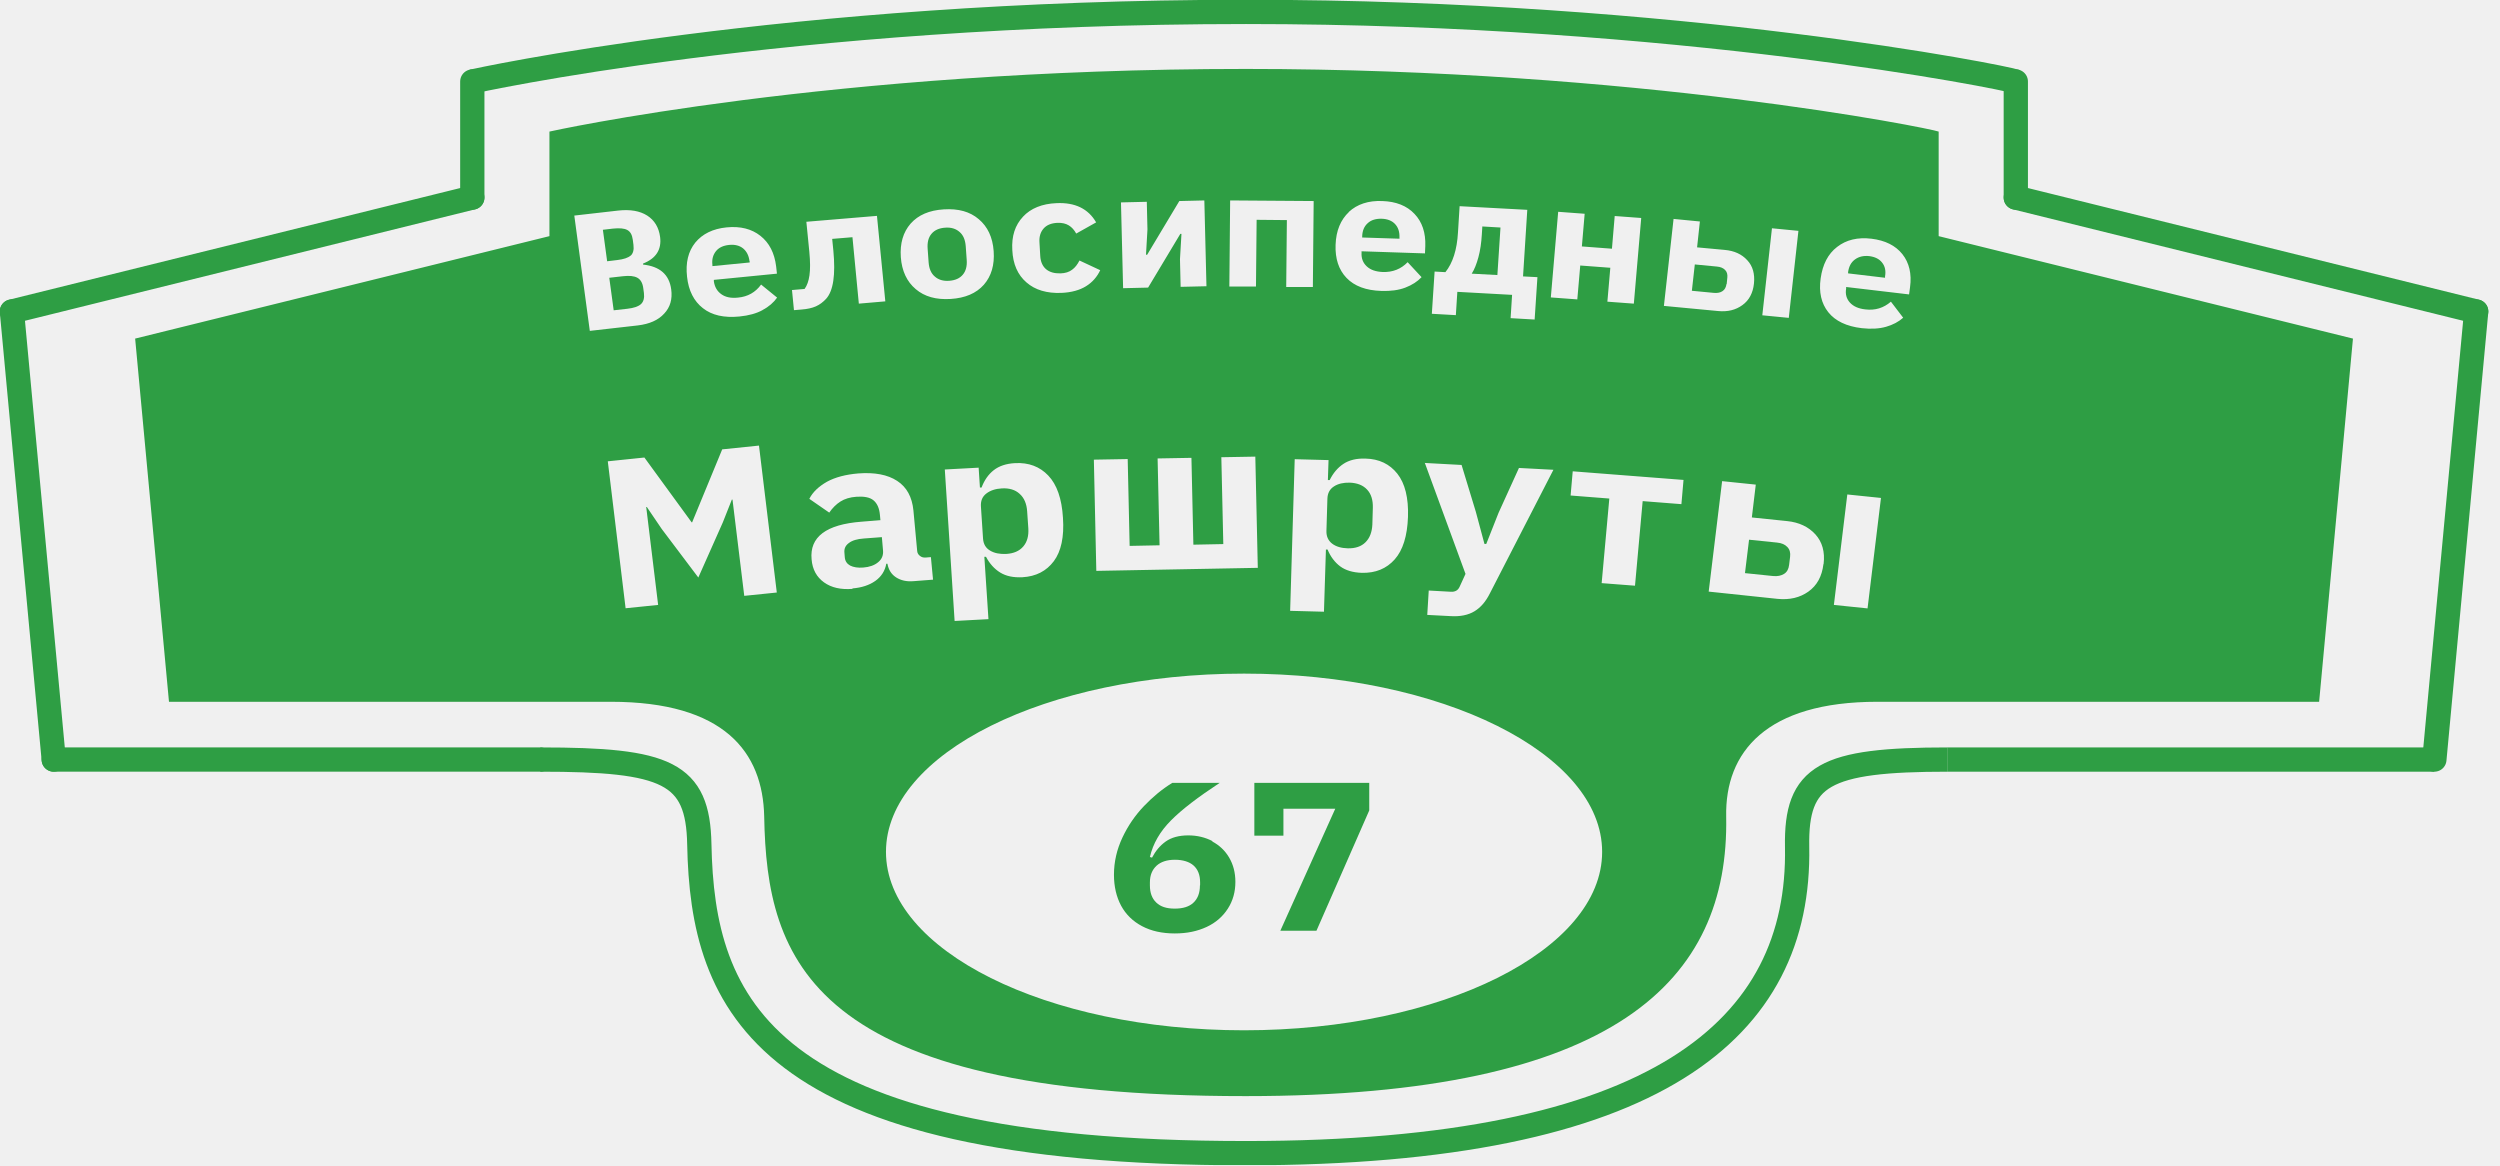
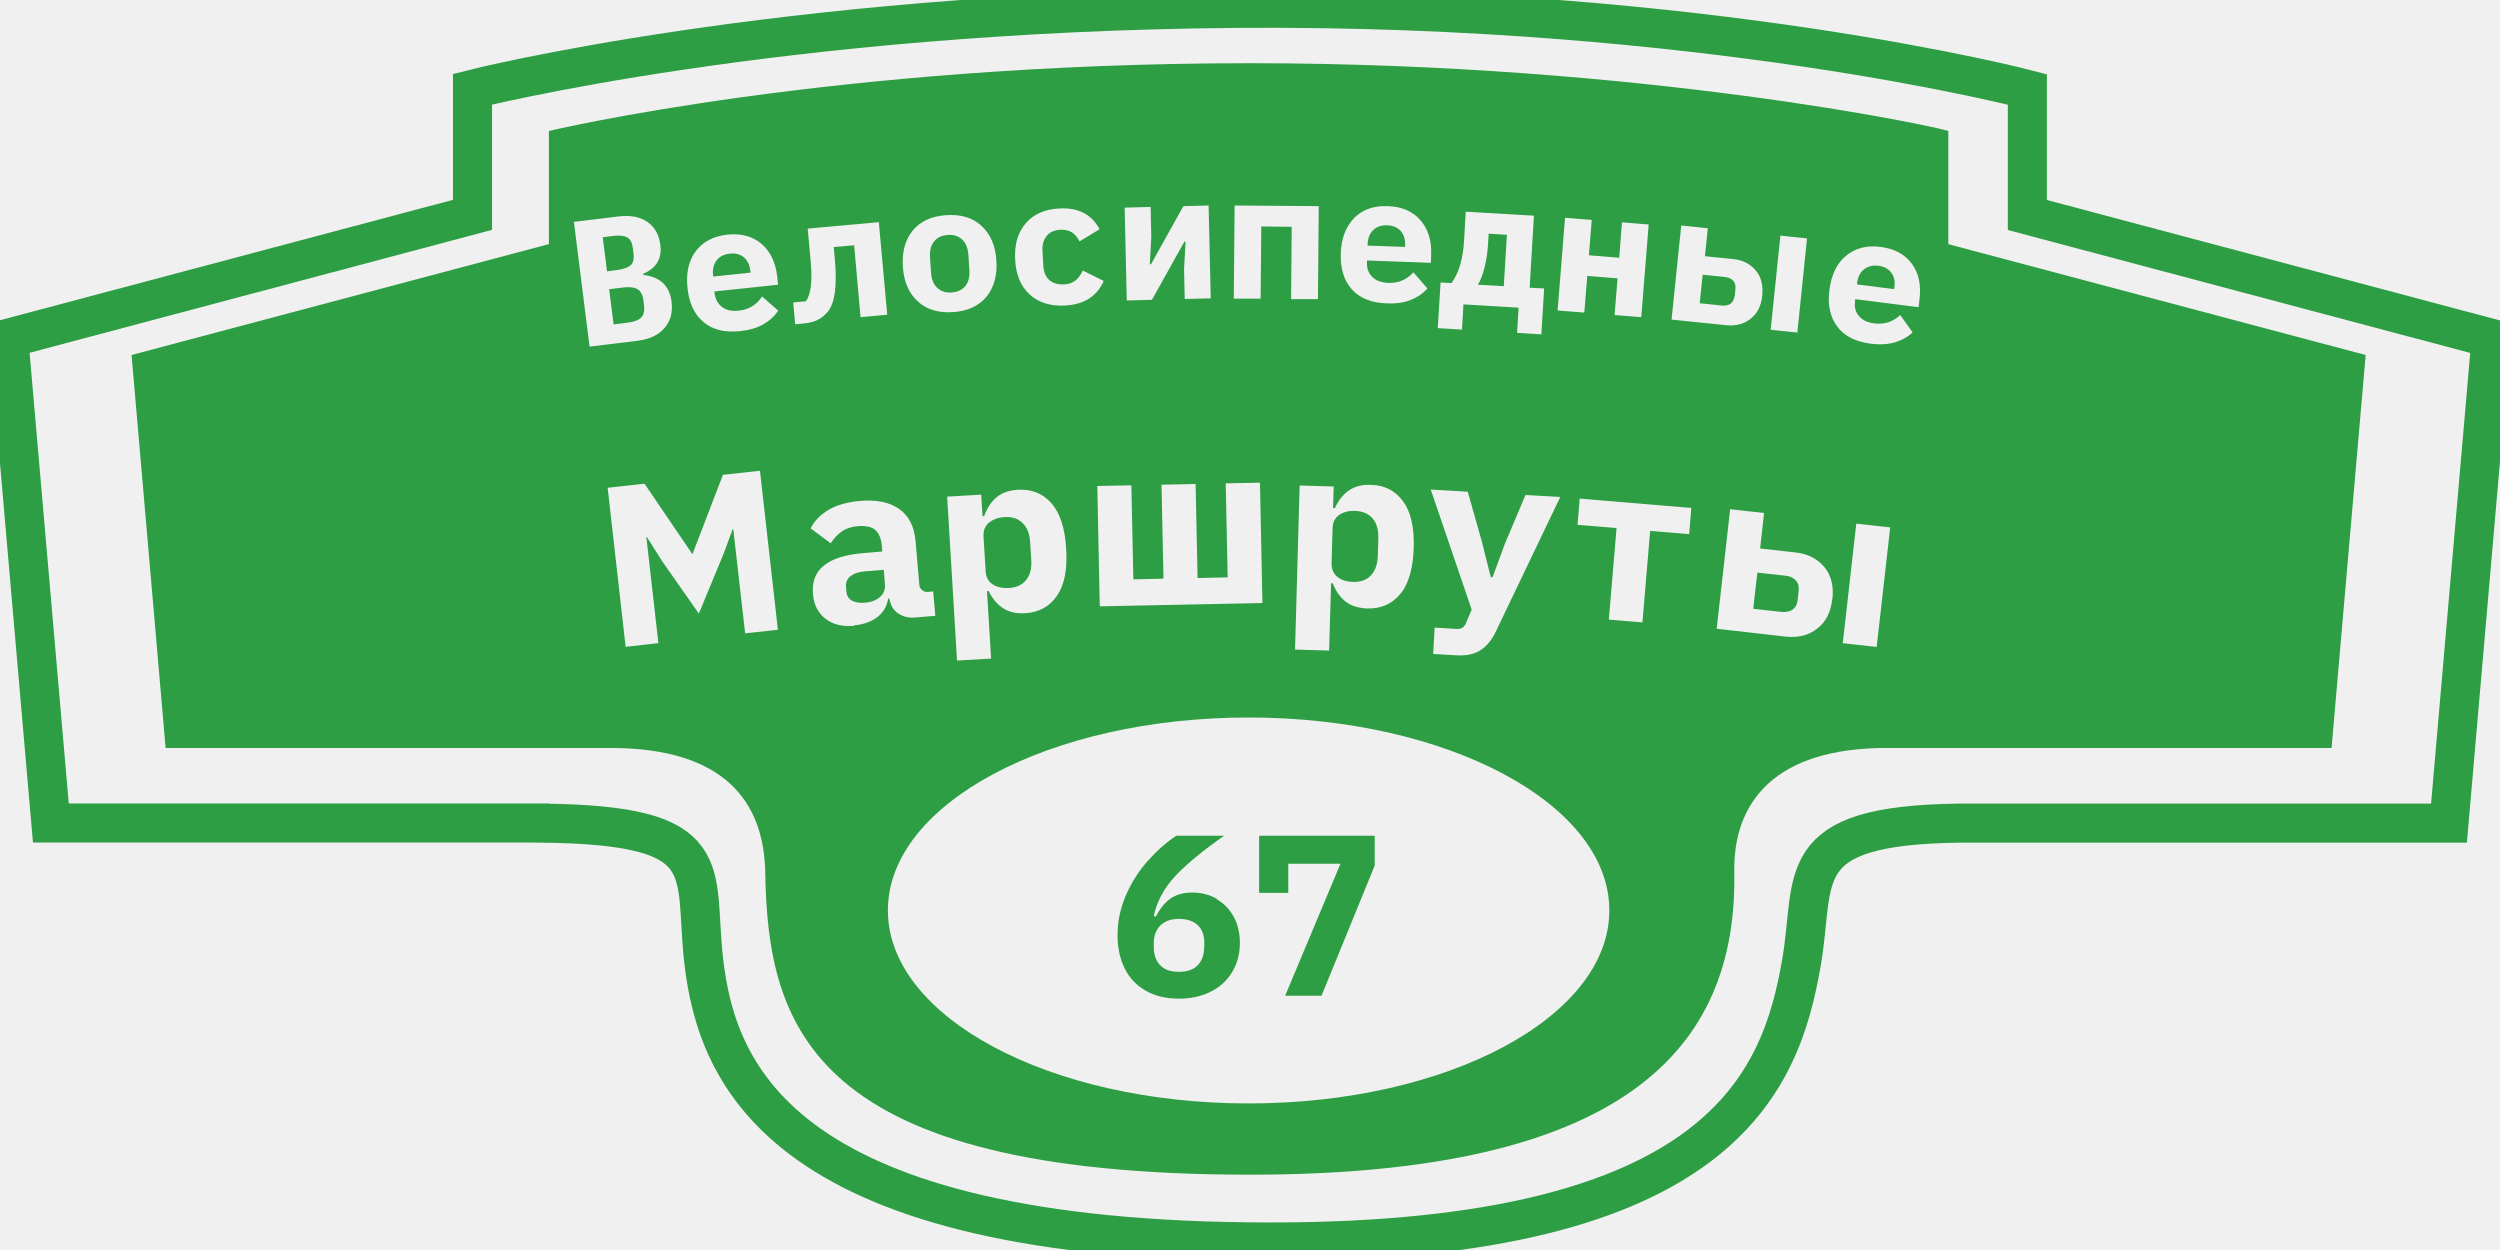
- <svg xmlns="http://www.w3.org/2000/svg" width="103" height="48" viewBox="0 0 103 48" fill="none">
-   <g clip-path="url(#clip0_126_2738)">
-     <path d="M22.26 31.294H2.214" stroke="#2E9E44" stroke-miterlimit="10" stroke-linecap="round" />
-     <path d="M2.214 31.294L0.491 12.834" stroke="#2E9E44" stroke-miterlimit="10" stroke-linecap="round" />
-     <path d="M102.019 12.834L100.296 31.294" stroke="#2E9E44" stroke-miterlimit="10" stroke-linecap="round" />
-     <path d="M19.459 8.139L0.491 12.834" stroke="#2E9E44" stroke-miterlimit="10" stroke-linecap="round" />
-     <path d="M102.019 12.834L83.051 8.139" stroke="#2E9E44" stroke-miterlimit="10" stroke-linecap="round" />
-     <path d="M19.459 8.14V3.358" stroke="#2E9E44" stroke-miterlimit="10" stroke-linecap="round" />
-     <path d="M83.051 8.14V3.358" stroke="#2E9E44" stroke-miterlimit="10" stroke-linecap="round" />
-     <path d="M19.459 3.358C19.459 3.358 32.32 0.49 51.336 0.49C69.2 0.49 82.633 3.196 83.051 3.358" stroke="#2E9E44" stroke-miterlimit="10" />
-     <path d="M100.295 31.294H80.25" stroke="#2E9E44" stroke-miterlimit="10" />
-     <path d="M22.26 31.294C27.465 31.294 28.758 31.824 28.812 34.786C28.94 41.332 31.344 47.517 51.336 47.51C68.304 47.51 74.183 42.373 74.041 34.892C73.987 31.93 75.166 31.294 80.25 31.294" stroke="#2E9E44" stroke-miterlimit="10" />
-     <path d="M38.515 11.394C38.663 11.525 38.858 11.587 39.107 11.569C39.357 11.55 39.538 11.469 39.666 11.319C39.794 11.169 39.848 10.964 39.828 10.702L39.788 10.141C39.767 9.879 39.687 9.686 39.532 9.555C39.384 9.424 39.188 9.361 38.939 9.38C38.69 9.399 38.508 9.48 38.38 9.63C38.252 9.779 38.199 9.985 38.219 10.247L38.259 10.808C38.279 11.07 38.36 11.263 38.515 11.394Z" fill="#2E9E44" />
-     <path d="M25.984 10.534C26.085 10.44 26.125 10.29 26.098 10.085L26.071 9.879C26.044 9.673 25.97 9.542 25.842 9.474C25.715 9.405 25.519 9.393 25.257 9.418L24.839 9.467L25.014 10.764L25.432 10.714C25.694 10.683 25.883 10.621 25.984 10.527V10.534Z" fill="#2E9E44" />
-     <path d="M26.529 12.067L26.502 11.868C26.475 11.662 26.395 11.519 26.26 11.444C26.125 11.369 25.93 11.35 25.66 11.381L25.102 11.444L25.284 12.784L25.842 12.722C26.112 12.691 26.3 12.628 26.408 12.529C26.516 12.429 26.556 12.273 26.529 12.061V12.067Z" fill="#2E9E44" />
-     <path d="M54.649 21.874C54.642 22.099 54.723 22.273 54.884 22.398C55.046 22.522 55.268 22.585 55.531 22.591C55.84 22.597 56.083 22.516 56.258 22.342C56.433 22.167 56.527 21.924 56.541 21.612L56.561 20.914C56.568 20.602 56.494 20.353 56.325 20.172C56.157 19.991 55.921 19.898 55.611 19.885C55.349 19.879 55.127 19.929 54.958 20.041C54.783 20.153 54.696 20.322 54.689 20.546L54.649 21.874Z" fill="#2E9E44" />
-     <path d="M41.458 22.822C41.767 22.803 41.996 22.703 42.158 22.516C42.319 22.329 42.387 22.08 42.367 21.768L42.319 21.07C42.299 20.758 42.198 20.515 42.01 20.347C41.828 20.178 41.579 20.104 41.276 20.122C41.013 20.135 40.798 20.209 40.636 20.334C40.474 20.459 40.4 20.633 40.414 20.864L40.501 22.186C40.515 22.41 40.609 22.578 40.791 22.684C40.966 22.791 41.188 22.834 41.451 22.822H41.458Z" fill="#2E9E44" />
-     <path d="M71.139 11.706L71.166 11.438C71.18 11.306 71.153 11.201 71.072 11.12C70.991 11.039 70.883 10.995 70.735 10.982L69.826 10.895L69.705 11.98L70.614 12.067C70.762 12.08 70.883 12.055 70.971 11.992C71.065 11.93 71.112 11.83 71.132 11.699L71.139 11.706Z" fill="#2E9E44" />
-     <path d="M57.658 9.779C57.665 9.548 57.605 9.368 57.477 9.231C57.349 9.093 57.16 9.019 56.925 9.012C56.689 9.006 56.493 9.062 56.352 9.193C56.204 9.324 56.13 9.505 56.123 9.729V9.785L57.658 9.835V9.779Z" fill="#2E9E44" />
-     <path d="M30.879 10.758C30.852 10.534 30.765 10.359 30.616 10.234C30.468 10.116 30.273 10.066 30.037 10.091C29.802 10.116 29.62 10.197 29.499 10.346C29.378 10.496 29.324 10.683 29.351 10.908V10.964L30.886 10.814V10.758H30.879Z" fill="#2E9E44" />
-     <path d="M61.82 9.374L61.072 9.33L61.052 9.655C61.032 10.004 60.985 10.322 60.911 10.596C60.837 10.87 60.749 11.095 60.635 11.275L61.692 11.332L61.82 9.374Z" fill="#2E9E44" />
-     <path d="M77.017 10.552C76.782 10.527 76.587 10.571 76.425 10.689C76.263 10.808 76.176 10.976 76.142 11.207V11.263L77.664 11.444V11.388C77.704 11.163 77.664 10.97 77.543 10.82C77.428 10.671 77.253 10.583 77.017 10.552Z" fill="#2E9E44" />
-     <path d="M79.873 9.729V5.421C79.495 5.278 67.409 2.84 51.322 2.84C34.212 2.84 22.637 5.421 22.637 5.421V9.729L5.568 13.95L6.962 28.913H25.162C29.842 28.913 31.431 30.983 31.485 33.645C31.593 39.536 33.337 45.166 51.322 45.16C66.594 45.16 71.247 40.384 71.119 33.645C71.065 30.983 72.769 28.913 77.347 28.913H95.548L96.942 13.95L79.873 9.729ZM73.004 9.405L74.095 9.511L73.698 13.096L72.607 12.99L73.004 9.411V9.405ZM68.944 9.019L70.035 9.125L69.92 10.191L71.065 10.297C71.456 10.334 71.759 10.471 71.987 10.721C72.216 10.964 72.304 11.288 72.263 11.681C72.223 12.073 72.062 12.373 71.785 12.572C71.509 12.772 71.18 12.853 70.789 12.815L68.553 12.603L68.951 9.019H68.944ZM64.197 8.726L65.288 8.807L65.173 10.153L66.412 10.247L66.526 8.9L67.618 8.981L67.314 12.51L66.224 12.429L66.345 11.032L65.106 10.939L64.985 12.335L63.894 12.254L64.197 8.726ZM58.722 19.075L60.217 19.156L60.803 21.082L61.16 22.41H61.234L61.739 21.132L62.581 19.28L64.001 19.355L61.382 24.449C61.214 24.785 61.005 25.029 60.749 25.184C60.493 25.34 60.163 25.409 59.766 25.384L58.803 25.334L58.864 24.33L59.766 24.38C59.948 24.393 60.069 24.324 60.136 24.175L60.379 23.645L58.702 19.069L58.722 19.075ZM59.106 11.188L59.551 11.213C59.854 10.833 60.029 10.29 60.069 9.573L60.136 8.495L62.924 8.645L62.749 11.388L63.342 11.419L63.227 13.165L62.237 13.108L62.298 12.148L60.042 12.024L59.981 12.984L58.992 12.928L59.106 11.182V11.188ZM55.571 8.732C55.914 8.414 56.379 8.258 56.952 8.283C57.517 8.302 57.962 8.476 58.278 8.813C58.594 9.143 58.743 9.592 58.722 10.141L58.709 10.44L56.096 10.353V10.415C56.083 10.646 56.157 10.833 56.312 10.976C56.467 11.12 56.682 11.194 56.972 11.207C57.376 11.219 57.719 11.088 57.995 10.802L58.568 11.419C58.399 11.6 58.177 11.743 57.901 11.849C57.625 11.955 57.295 11.999 56.911 11.986C56.278 11.967 55.8 11.787 55.477 11.45C55.154 11.113 55.005 10.658 55.026 10.085C55.046 9.505 55.234 9.056 55.578 8.732H55.571ZM54.783 19.779C54.925 19.492 55.113 19.268 55.349 19.112C55.584 18.956 55.888 18.881 56.258 18.894C56.817 18.906 57.255 19.118 57.571 19.517C57.887 19.916 58.035 20.515 58.009 21.294C57.982 22.08 57.8 22.666 57.463 23.046C57.12 23.433 56.669 23.613 56.11 23.601C55.739 23.589 55.443 23.501 55.214 23.333C54.992 23.165 54.817 22.934 54.696 22.641H54.628L54.547 25.203L53.154 25.166L53.342 18.919L54.736 18.956L54.709 19.779H54.776H54.783ZM50.689 8.258L54.123 8.283L54.09 11.824H52.992L53.019 9.068L51.773 9.056L51.746 11.805H50.649L50.682 8.258H50.689ZM51.719 18.813L51.821 23.395L45.168 23.52L45.067 18.938L46.461 18.913L46.541 22.491L47.774 22.466L47.693 18.888L49.087 18.863L49.167 22.441L50.4 22.416L50.319 18.838L51.713 18.813H51.719ZM47.248 8.314L47.275 9.455L47.215 10.496H47.262L48.588 8.283L49.619 8.258L49.706 11.793L48.642 11.818L48.615 10.677L48.676 9.636H48.629L47.302 11.849L46.272 11.874L46.184 8.339L47.248 8.314ZM42.144 8.931C42.468 8.582 42.932 8.395 43.525 8.37C44.292 8.333 44.838 8.601 45.161 9.162L44.34 9.623C44.259 9.474 44.158 9.361 44.036 9.287C43.915 9.212 43.76 9.174 43.565 9.181C43.316 9.193 43.127 9.268 43 9.411C42.872 9.555 42.811 9.742 42.825 9.972L42.858 10.546C42.872 10.783 42.952 10.964 43.094 11.088C43.242 11.213 43.437 11.269 43.693 11.263C43.888 11.257 44.05 11.207 44.171 11.113C44.292 11.026 44.393 10.895 44.474 10.733L45.329 11.132C45.201 11.406 45.006 11.631 44.743 11.793C44.481 11.955 44.144 12.049 43.733 12.067C43.134 12.092 42.649 11.949 42.292 11.637C41.929 11.325 41.734 10.883 41.707 10.303C41.673 9.729 41.821 9.274 42.151 8.925L42.144 8.931ZM40.724 25.509L39.33 25.584L38.926 19.343L40.32 19.268L40.373 20.085H40.441C40.555 19.785 40.717 19.549 40.939 19.374C41.161 19.2 41.451 19.1 41.821 19.081C42.38 19.05 42.838 19.224 43.188 19.592C43.545 19.966 43.747 20.546 43.794 21.332C43.848 22.117 43.72 22.716 43.417 23.121C43.114 23.526 42.683 23.751 42.124 23.782C41.754 23.801 41.451 23.738 41.209 23.589C40.966 23.439 40.771 23.221 40.623 22.94H40.555L40.724 25.503V25.509ZM37.518 9.212C37.835 8.856 38.286 8.663 38.885 8.626C39.485 8.588 39.963 8.719 40.326 9.031C40.69 9.337 40.899 9.779 40.939 10.347C40.98 10.914 40.845 11.375 40.535 11.731C40.219 12.086 39.767 12.279 39.168 12.317C38.569 12.354 38.091 12.223 37.727 11.911C37.364 11.606 37.155 11.163 37.114 10.596C37.074 10.029 37.209 9.567 37.518 9.212ZM23.668 8.881L25.465 8.676C25.957 8.62 26.361 8.688 26.664 8.881C26.967 9.075 27.142 9.368 27.196 9.76C27.263 10.278 27.034 10.646 26.495 10.858V10.901C27.189 10.976 27.573 11.313 27.654 11.924C27.708 12.323 27.613 12.659 27.364 12.921C27.122 13.189 26.758 13.351 26.273 13.408L24.3 13.632L23.661 8.881H23.668ZM30.664 24.555L30.179 20.584H30.152L29.782 21.519L28.771 23.794L27.263 21.793L26.65 20.889H26.624L27.115 24.923L25.775 25.06L25.041 19.006L26.549 18.85L28.495 21.519H28.516L29.755 18.514L31.27 18.358L32.004 24.412L30.664 24.549V24.555ZM31.424 12.772C31.169 12.915 30.846 13.002 30.462 13.04C29.835 13.102 29.33 12.99 28.96 12.697C28.59 12.41 28.367 11.974 28.307 11.406C28.24 10.826 28.354 10.359 28.644 9.997C28.94 9.636 29.371 9.424 29.936 9.368C30.502 9.312 30.967 9.43 31.33 9.717C31.694 10.004 31.909 10.421 31.977 10.976L32.01 11.275L29.411 11.531V11.593C29.445 11.824 29.546 11.999 29.721 12.123C29.896 12.248 30.125 12.292 30.408 12.261C30.812 12.223 31.128 12.042 31.357 11.724L32.017 12.261C31.876 12.46 31.68 12.635 31.418 12.772H31.424ZM32.711 12.778L32.63 11.949L33.148 11.905C33.249 11.768 33.317 11.581 33.35 11.344C33.384 11.107 33.384 10.783 33.344 10.371L33.222 9.137L36.131 8.894L36.475 12.416L35.384 12.51L35.121 9.773L34.286 9.842L34.334 10.322C34.428 11.319 34.334 11.98 34.037 12.31C33.909 12.448 33.768 12.554 33.613 12.622C33.458 12.691 33.263 12.734 33.02 12.753L32.717 12.778H32.711ZM35.121 24.262C34.643 24.299 34.253 24.212 33.95 23.994C33.647 23.776 33.472 23.464 33.438 23.046C33.35 22.123 34.037 21.606 35.492 21.494L36.273 21.431L36.252 21.207C36.226 20.933 36.138 20.739 35.99 20.615C35.842 20.49 35.606 20.446 35.296 20.465C35.02 20.484 34.798 20.552 34.623 20.665C34.448 20.777 34.293 20.933 34.165 21.12L33.344 20.552C33.485 20.272 33.734 20.041 34.071 19.848C34.414 19.661 34.845 19.549 35.364 19.505C36.037 19.455 36.569 19.555 36.96 19.811C37.357 20.066 37.579 20.478 37.633 21.032L37.788 22.703C37.794 22.784 37.835 22.853 37.902 22.903C37.969 22.959 38.05 22.978 38.138 22.971L38.353 22.953L38.441 23.882L37.64 23.944C37.35 23.969 37.114 23.913 36.919 23.788C36.724 23.663 36.609 23.476 36.562 23.227H36.515C36.461 23.526 36.306 23.763 36.057 23.938C35.808 24.112 35.498 24.212 35.121 24.243V24.262ZM51.255 42.448C43.107 42.448 36.502 39.156 36.502 35.097C36.502 31.039 43.107 27.753 51.255 27.753C59.403 27.753 66.008 31.045 66.008 35.097C66.008 39.15 59.403 42.448 51.255 42.448ZM69.274 20.771L67.678 20.646L67.362 24.131L65.988 24.025L66.304 20.54L64.709 20.415L64.796 19.418L69.361 19.773L69.274 20.771ZM75.125 23.246C75.065 23.751 74.856 24.125 74.506 24.374C74.156 24.623 73.731 24.723 73.233 24.673L70.398 24.374L70.951 19.823L72.338 19.966L72.176 21.319L73.63 21.469C74.122 21.519 74.513 21.706 74.795 22.017C75.078 22.329 75.193 22.741 75.132 23.239L75.125 23.246ZM76.943 25.066L75.556 24.923L76.109 20.372L77.496 20.515L76.943 25.066ZM78.694 11.83L78.654 12.13L76.061 11.824V11.886C76.021 12.117 76.075 12.31 76.216 12.466C76.358 12.622 76.566 12.716 76.849 12.747C77.253 12.797 77.603 12.691 77.906 12.429L78.411 13.09C78.223 13.258 77.987 13.383 77.704 13.464C77.421 13.545 77.085 13.563 76.701 13.52C76.075 13.445 75.617 13.227 75.327 12.865C75.038 12.504 74.93 12.036 75.011 11.469C75.092 10.895 75.314 10.459 75.691 10.172C76.068 9.879 76.539 9.767 77.105 9.835C77.671 9.904 78.095 10.116 78.378 10.471C78.66 10.826 78.768 11.282 78.694 11.83Z" fill="#2E9E44" />
-     <path d="M73.213 22.354L72.061 22.236L71.893 23.613L73.045 23.732C73.233 23.751 73.381 23.719 73.502 23.645C73.624 23.57 73.691 23.445 73.711 23.277L73.752 22.94C73.772 22.772 73.738 22.641 73.637 22.535C73.536 22.429 73.401 22.373 73.213 22.354Z" fill="#2E9E44" />
-     <path d="M35.593 22.186C35.316 22.204 35.108 22.267 34.973 22.373C34.832 22.473 34.771 22.61 34.791 22.784L34.805 22.959C34.818 23.115 34.892 23.227 35.027 23.302C35.162 23.37 35.343 23.401 35.566 23.383C35.822 23.364 36.03 23.289 36.178 23.165C36.333 23.04 36.401 22.872 36.38 22.672L36.333 22.13L35.593 22.186Z" fill="#2E9E44" />
-     <path d="M49.955 34.655C49.659 34.499 49.322 34.418 48.959 34.418C48.568 34.418 48.258 34.505 48.023 34.673C47.787 34.842 47.605 35.066 47.464 35.334L47.376 35.309C47.504 34.754 47.794 34.256 48.245 33.801C48.696 33.346 49.37 32.834 50.252 32.254H48.299C47.881 32.51 47.498 32.828 47.134 33.208C46.77 33.589 46.474 34.019 46.245 34.505C46.016 34.991 45.895 35.503 45.895 36.039C45.895 36.525 45.996 36.955 46.191 37.317C46.386 37.678 46.676 37.959 47.053 38.158C47.43 38.358 47.881 38.458 48.4 38.458C48.918 38.458 49.336 38.364 49.713 38.19C50.09 38.015 50.38 37.759 50.588 37.435C50.797 37.111 50.898 36.743 50.898 36.332C50.898 35.952 50.81 35.621 50.642 35.334C50.474 35.047 50.238 34.823 49.942 34.667L49.955 34.655ZM49.437 36.481C49.437 36.787 49.349 37.018 49.174 37.186C48.999 37.354 48.743 37.435 48.4 37.435C48.056 37.435 47.814 37.354 47.639 37.186C47.464 37.018 47.376 36.787 47.376 36.481V36.357C47.376 36.057 47.471 35.833 47.652 35.665C47.834 35.503 48.083 35.422 48.407 35.422C48.73 35.422 48.999 35.503 49.174 35.658C49.356 35.821 49.444 36.051 49.444 36.35V36.475L49.437 36.481Z" fill="#2E9E44" />
-     <path d="M51.679 34.43H52.877V33.321H55.012L52.75 38.346H54.238L56.413 33.389V32.254H51.679V34.43Z" fill="#2E9E44" />
+ <svg xmlns="http://www.w3.org/2000/svg" width="64" height="32" viewBox="0 0 64 32" fill="none">
+   <g clip-path="url(#clip0_248_4265)">
+     <path d="M23.994 7.369C24.087 7.457 24.209 7.499 24.365 7.487C24.521 7.474 24.635 7.419 24.715 7.319C24.795 7.218 24.829 7.08 24.816 6.904L24.791 6.527C24.778 6.351 24.728 6.221 24.631 6.133C24.538 6.045 24.416 6.003 24.26 6.015C24.104 6.028 23.99 6.082 23.91 6.183C23.83 6.283 23.796 6.422 23.809 6.598L23.834 6.975C23.847 7.151 23.897 7.281 23.994 7.369Z" fill="#2E9E44" />
+     <path d="M16.146 6.791C16.21 6.728 16.235 6.627 16.218 6.489L16.201 6.351C16.184 6.212 16.138 6.124 16.058 6.078C15.978 6.032 15.856 6.024 15.691 6.04L15.43 6.074L15.54 6.946L15.801 6.912C15.965 6.891 16.083 6.849 16.146 6.786V6.791Z" fill="#2E9E44" />
+     <path d="M16.488 7.822L16.471 7.688C16.454 7.549 16.404 7.453 16.319 7.403C16.235 7.352 16.113 7.34 15.944 7.361L15.594 7.403L15.708 8.304L16.058 8.262C16.227 8.241 16.345 8.199 16.412 8.132C16.479 8.065 16.505 7.96 16.488 7.818V7.822Z" fill="#2E9E44" />
+     <path d="M34.088 14.415C34.084 14.566 34.135 14.684 34.236 14.768C34.337 14.851 34.476 14.893 34.641 14.898C34.834 14.902 34.986 14.847 35.096 14.73C35.205 14.613 35.264 14.449 35.273 14.239L35.285 13.77C35.29 13.56 35.243 13.393 35.138 13.271C35.032 13.15 34.885 13.087 34.691 13.078C34.527 13.074 34.388 13.108 34.282 13.183C34.173 13.259 34.118 13.372 34.114 13.523L34.088 14.415Z" fill="#2E9E44" />
+     <path d="M25.832 15.053C26.026 15.04 26.169 14.973 26.27 14.847C26.371 14.722 26.413 14.554 26.401 14.344L26.371 13.875C26.359 13.665 26.295 13.502 26.177 13.389C26.064 13.275 25.908 13.225 25.718 13.238C25.554 13.246 25.419 13.296 25.318 13.38C25.216 13.464 25.17 13.581 25.178 13.736L25.233 14.625C25.242 14.776 25.301 14.889 25.415 14.96C25.524 15.032 25.663 15.061 25.828 15.053H25.832Z" fill="#2E9E44" />
+     <path d="M44.41 7.579L44.427 7.398C44.435 7.31 44.419 7.239 44.368 7.185C44.318 7.13 44.25 7.101 44.157 7.092L43.588 7.034L43.513 7.763L44.081 7.822C44.174 7.83 44.25 7.813 44.305 7.772C44.364 7.73 44.393 7.663 44.406 7.575L44.41 7.579Z" fill="#2E9E44" />
+     <path d="M35.972 6.283C35.977 6.128 35.939 6.007 35.859 5.915C35.779 5.822 35.66 5.772 35.513 5.768C35.365 5.764 35.243 5.801 35.155 5.889C35.062 5.977 35.016 6.099 35.011 6.25V6.288L35.972 6.321V6.283Z" fill="#2E9E44" />
+     <path d="M19.211 6.942C19.194 6.791 19.139 6.673 19.046 6.589C18.953 6.51 18.831 6.476 18.684 6.493C18.536 6.51 18.422 6.564 18.346 6.665C18.271 6.766 18.237 6.891 18.254 7.042V7.08L19.215 6.979V6.942H19.211Z" fill="#2E9E44" />
+     <path d="M38.577 6.011L38.109 5.982L38.097 6.2C38.084 6.434 38.054 6.648 38.008 6.833C37.962 7.017 37.907 7.168 37.835 7.289L38.497 7.327L38.577 6.011Z" fill="#2E9E44" />
+     <path d="M48.09 6.803C47.942 6.786 47.82 6.816 47.719 6.895C47.618 6.975 47.563 7.088 47.542 7.243V7.281L48.494 7.403V7.365C48.52 7.214 48.494 7.084 48.418 6.983C48.347 6.883 48.237 6.824 48.09 6.803Z" fill="#2E9E44" />
+     <path d="M45.708 14.738L44.988 14.659L44.882 15.585L45.603 15.665C45.721 15.677 45.814 15.656 45.889 15.606C45.965 15.556 46.008 15.472 46.02 15.359L46.045 15.132C46.058 15.019 46.037 14.931 45.974 14.86C45.911 14.789 45.826 14.751 45.708 14.738Z" fill="#2E9E44" />
+     <path d="M22.161 14.625C21.988 14.638 21.857 14.68 21.773 14.751C21.685 14.818 21.647 14.91 21.659 15.027L21.668 15.145C21.676 15.25 21.723 15.325 21.807 15.375C21.891 15.421 22.005 15.443 22.144 15.43C22.304 15.417 22.435 15.367 22.527 15.283C22.625 15.199 22.667 15.086 22.654 14.952L22.625 14.587L22.161 14.625Z" fill="#2E9E44" />
+     <path d="M49.877 6.25V3.353C49.641 3.257 42.075 1.618 32.006 1.618C21.297 1.618 14.052 3.353 14.052 3.353V6.25L3.368 9.088L4.24 19.148H15.632C18.561 19.148 19.556 20.54 19.59 22.33C19.657 26.291 20.749 30.076 32.006 30.072C41.565 30.072 44.478 26.861 44.398 22.33C44.364 20.54 45.43 19.148 48.296 19.148H59.688L60.561 9.088L49.877 6.25ZM45.578 6.032L46.26 6.103L46.012 8.513L45.329 8.442L45.578 6.036V6.032ZM43.036 5.772L43.719 5.843L43.647 6.56L44.364 6.631C44.608 6.657 44.798 6.749 44.941 6.916C45.084 7.08 45.139 7.298 45.114 7.562C45.089 7.826 44.988 8.027 44.815 8.161C44.642 8.296 44.435 8.35 44.191 8.325L42.792 8.182L43.04 5.772H43.036ZM40.065 5.575L40.748 5.63L40.676 6.535L41.452 6.598L41.523 5.692L42.206 5.747L42.016 8.119L41.333 8.065L41.409 7.126L40.634 7.063L40.558 8.002L39.875 7.948L40.065 5.575ZM36.638 12.533L37.574 12.588L37.941 13.883L38.164 14.776H38.21L38.526 13.917L39.053 12.672L39.943 12.722L38.303 16.147C38.198 16.373 38.067 16.537 37.907 16.641C37.747 16.746 37.54 16.792 37.292 16.776L36.689 16.742L36.727 16.067L37.292 16.101C37.405 16.109 37.481 16.063 37.523 15.962L37.675 15.606L36.626 12.529L36.638 12.533ZM36.879 7.231L37.157 7.248C37.346 6.992 37.456 6.627 37.481 6.145L37.523 5.42L39.268 5.521L39.159 7.365L39.53 7.386L39.458 8.56L38.838 8.522L38.876 7.876L37.464 7.792L37.426 8.438L36.807 8.4L36.879 7.227V7.231ZM34.666 5.579C34.881 5.365 35.172 5.261 35.53 5.277C35.884 5.29 36.162 5.407 36.36 5.634C36.558 5.856 36.651 6.158 36.638 6.527L36.63 6.728L34.995 6.669V6.711C34.986 6.866 35.032 6.992 35.129 7.088C35.226 7.185 35.361 7.235 35.542 7.243C35.795 7.252 36.01 7.164 36.183 6.971L36.541 7.386C36.436 7.507 36.297 7.604 36.124 7.675C35.951 7.746 35.745 7.776 35.505 7.767C35.108 7.755 34.809 7.633 34.607 7.407C34.404 7.181 34.312 6.875 34.324 6.489C34.337 6.099 34.455 5.797 34.67 5.579H34.666ZM34.173 13.007C34.261 12.814 34.379 12.663 34.527 12.559C34.674 12.454 34.864 12.403 35.096 12.412C35.446 12.42 35.719 12.563 35.918 12.831C36.116 13.099 36.208 13.502 36.191 14.026C36.175 14.554 36.061 14.948 35.85 15.204C35.635 15.463 35.353 15.585 35.003 15.577C34.771 15.568 34.586 15.509 34.442 15.396C34.303 15.283 34.194 15.128 34.118 14.931H34.076L34.025 16.654L33.153 16.629L33.271 12.429L34.143 12.454L34.126 13.007H34.169H34.173ZM31.61 5.261L33.76 5.277L33.739 7.658H33.052L33.068 5.806L32.289 5.797L32.272 7.646H31.585L31.606 5.261H31.61ZM32.255 12.357L32.318 15.438L28.154 15.522L28.091 12.441L28.963 12.424L29.014 14.831L29.785 14.814L29.735 12.408L30.607 12.391L30.658 14.797L31.429 14.78L31.378 12.374L32.251 12.357H32.255ZM29.456 5.298L29.473 6.065L29.435 6.766H29.465L30.295 5.277L30.94 5.261L30.995 7.637L30.329 7.654L30.312 6.887L30.35 6.187H30.32L29.49 7.675L28.845 7.692L28.791 5.315L29.456 5.298ZM26.262 5.713C26.464 5.479 26.755 5.353 27.126 5.336C27.606 5.311 27.948 5.491 28.15 5.868L27.636 6.179C27.585 6.078 27.522 6.003 27.446 5.952C27.37 5.902 27.273 5.877 27.151 5.881C26.995 5.889 26.877 5.94 26.797 6.036C26.717 6.133 26.679 6.258 26.687 6.413L26.709 6.799C26.717 6.958 26.767 7.08 26.856 7.164C26.949 7.248 27.071 7.285 27.231 7.281C27.353 7.277 27.454 7.243 27.53 7.181C27.606 7.122 27.669 7.034 27.72 6.925L28.255 7.193C28.175 7.378 28.053 7.528 27.889 7.637C27.724 7.746 27.514 7.809 27.256 7.822C26.881 7.839 26.578 7.742 26.354 7.533C26.127 7.323 26.005 7.025 25.988 6.636C25.967 6.25 26.059 5.944 26.266 5.709L26.262 5.713ZM25.372 16.859L24.5 16.91L24.247 12.714L25.119 12.663L25.153 13.213H25.195C25.267 13.011 25.368 12.852 25.507 12.735C25.646 12.617 25.828 12.55 26.059 12.538C26.409 12.517 26.696 12.634 26.915 12.881C27.138 13.133 27.265 13.523 27.294 14.051C27.328 14.579 27.248 14.981 27.058 15.254C26.869 15.526 26.599 15.677 26.249 15.698C26.017 15.711 25.828 15.669 25.676 15.568C25.524 15.468 25.402 15.321 25.309 15.132H25.267L25.372 16.855V16.859ZM23.366 5.902C23.564 5.663 23.847 5.533 24.222 5.508C24.597 5.483 24.896 5.571 25.124 5.78C25.351 5.986 25.482 6.283 25.507 6.665C25.533 7.046 25.448 7.357 25.254 7.595C25.056 7.834 24.774 7.964 24.399 7.99C24.024 8.015 23.724 7.927 23.497 7.717C23.269 7.512 23.139 7.214 23.113 6.833C23.088 6.451 23.172 6.141 23.366 5.902ZM14.697 5.68L15.822 5.542C16.13 5.504 16.383 5.55 16.572 5.68C16.762 5.81 16.871 6.007 16.905 6.271C16.947 6.619 16.804 6.866 16.467 7.009V7.038C16.901 7.088 17.141 7.315 17.192 7.725C17.225 7.994 17.166 8.22 17.011 8.396C16.859 8.576 16.631 8.685 16.328 8.723L15.093 8.874L14.692 5.68H14.697ZM19.076 16.218L18.772 13.548H18.755L18.524 14.177L17.891 15.707L16.947 14.361L16.564 13.753H16.547L16.855 16.465L16.016 16.558L15.556 12.487L16.5 12.383L17.719 14.177H17.731L18.507 12.156L19.455 12.051L19.914 16.122L19.076 16.214V16.218ZM19.552 8.296C19.392 8.392 19.189 8.451 18.949 8.476C18.557 8.518 18.241 8.442 18.009 8.245C17.778 8.052 17.639 7.759 17.601 7.378C17.558 6.988 17.63 6.673 17.811 6.43C17.997 6.187 18.267 6.045 18.62 6.007C18.974 5.969 19.265 6.049 19.493 6.242C19.721 6.434 19.855 6.715 19.898 7.088L19.919 7.289L18.292 7.461V7.503C18.313 7.658 18.376 7.776 18.486 7.86C18.595 7.943 18.738 7.973 18.916 7.952C19.168 7.927 19.366 7.805 19.51 7.591L19.923 7.952C19.834 8.086 19.712 8.203 19.548 8.296H19.552ZM20.357 8.3L20.306 7.742L20.631 7.713C20.694 7.621 20.736 7.495 20.757 7.336C20.778 7.176 20.778 6.958 20.753 6.682L20.677 5.852L22.498 5.688L22.713 8.057L22.03 8.119L21.866 6.279L21.343 6.325L21.373 6.648C21.432 7.319 21.373 7.763 21.187 7.985C21.107 8.078 21.019 8.149 20.922 8.195C20.825 8.241 20.703 8.27 20.551 8.283L20.361 8.3H20.357ZM21.866 16.021C21.567 16.046 21.322 15.987 21.133 15.841C20.943 15.694 20.833 15.484 20.812 15.204C20.757 14.583 21.187 14.235 22.098 14.16L22.587 14.118L22.574 13.967C22.557 13.783 22.502 13.653 22.41 13.569C22.317 13.485 22.169 13.456 21.975 13.468C21.803 13.481 21.663 13.527 21.554 13.602C21.444 13.678 21.347 13.783 21.267 13.908L20.753 13.527C20.842 13.338 20.998 13.183 21.208 13.053C21.423 12.927 21.693 12.852 22.017 12.823C22.439 12.789 22.772 12.856 23.016 13.028C23.265 13.2 23.404 13.476 23.438 13.85L23.535 14.973C23.539 15.027 23.564 15.074 23.607 15.107C23.649 15.145 23.699 15.157 23.754 15.153L23.889 15.141L23.944 15.765L23.442 15.807C23.261 15.824 23.113 15.786 22.991 15.702C22.869 15.618 22.797 15.493 22.768 15.325H22.738C22.704 15.526 22.608 15.686 22.452 15.803C22.296 15.92 22.102 15.987 21.866 16.008V16.021ZM31.964 28.248C26.864 28.248 22.73 26.035 22.73 23.306C22.73 20.577 26.864 18.368 31.964 18.368C37.064 18.368 41.199 20.582 41.199 23.306C41.199 26.031 37.064 28.248 31.964 28.248ZM43.243 13.674L42.244 13.59L42.046 15.933L41.186 15.862L41.384 13.518L40.385 13.435L40.44 12.764L43.297 13.003L43.243 13.674ZM46.905 15.338C46.867 15.677 46.737 15.929 46.517 16.096C46.298 16.264 46.033 16.331 45.721 16.298L43.947 16.096L44.292 13.036L45.16 13.133L45.059 14.042L45.97 14.143C46.277 14.177 46.522 14.302 46.699 14.512C46.876 14.722 46.947 14.998 46.91 15.334L46.905 15.338ZM48.043 16.562L47.175 16.465L47.521 13.405L48.389 13.502L48.043 16.562ZM49.139 7.663L49.114 7.864L47.491 7.658V7.7C47.466 7.855 47.499 7.985 47.588 8.09C47.676 8.195 47.807 8.258 47.984 8.279C48.237 8.312 48.456 8.241 48.646 8.065L48.962 8.509C48.844 8.622 48.697 8.706 48.52 8.761C48.343 8.815 48.132 8.828 47.892 8.799C47.499 8.748 47.213 8.602 47.032 8.358C46.85 8.115 46.783 7.801 46.834 7.419C46.884 7.034 47.023 6.74 47.259 6.548C47.495 6.351 47.79 6.275 48.144 6.321C48.498 6.367 48.764 6.51 48.941 6.749C49.118 6.988 49.185 7.294 49.139 7.663Z" fill="#2E9E44" />
+     <path d="M31.151 23.009C30.965 22.904 30.755 22.849 30.527 22.849C30.282 22.849 30.089 22.908 29.941 23.021C29.794 23.134 29.68 23.285 29.591 23.465L29.537 23.449C29.617 23.076 29.798 22.74 30.08 22.434C30.363 22.128 30.784 21.785 31.336 21.395H30.114C29.853 21.567 29.612 21.78 29.385 22.036C29.157 22.292 28.972 22.581 28.828 22.908C28.685 23.235 28.609 23.579 28.609 23.939C28.609 24.266 28.672 24.555 28.795 24.799C28.917 25.042 29.098 25.23 29.334 25.364C29.57 25.499 29.853 25.566 30.177 25.566C30.502 25.566 30.763 25.503 30.999 25.385C31.235 25.268 31.416 25.096 31.547 24.878C31.678 24.66 31.741 24.413 31.741 24.136C31.741 23.881 31.686 23.658 31.581 23.465C31.475 23.273 31.328 23.122 31.142 23.017L31.151 23.009ZM30.826 24.237C30.826 24.442 30.771 24.597 30.662 24.71C30.552 24.824 30.392 24.878 30.177 24.878C29.962 24.878 29.811 24.824 29.701 24.71C29.591 24.597 29.537 24.442 29.537 24.237V24.153C29.537 23.952 29.596 23.801 29.709 23.688C29.823 23.579 29.979 23.524 30.181 23.524C30.384 23.524 30.552 23.579 30.662 23.683C30.776 23.793 30.831 23.948 30.831 24.149V24.233L30.826 24.237Z" fill="#2E9E44" />
+     <path d="M32.234 22.858H32.98V22.112H34.316L32.9 25.49H33.831L35.193 22.158V21.395H32.234V22.858Z" fill="#2E9E44" />
  </g>
+   <path d="M13.85 21.068H1.302L0.223 8.656L12.096 5.5V2.284C12.096 2.284 19.881 0.306 31.69 0.214C43.63 0.122 51.9 2.289 51.9 2.289V5.504L63.772 8.66L62.694 21.072H50.146C45.788 21.131 46.501 22.464 46.113 24.669C45.586 27.674 44.094 31.795 32.533 31.795C20.041 31.795 18.359 27.536 18.018 24.622C17.74 22.254 18.494 21.118 13.854 21.072L13.85 21.068Z" stroke="#2E9E44" stroke-miterlimit="10" stroke-linecap="round" />
  <defs>
-     <clipPath id="clip0_126_2738">
-       <rect width="103" height="48" fill="white" />
+     <clipPath id="clip0_248_4265">
+       <rect width="64" height="32" fill="white" />
    </clipPath>
  </defs>
</svg>
